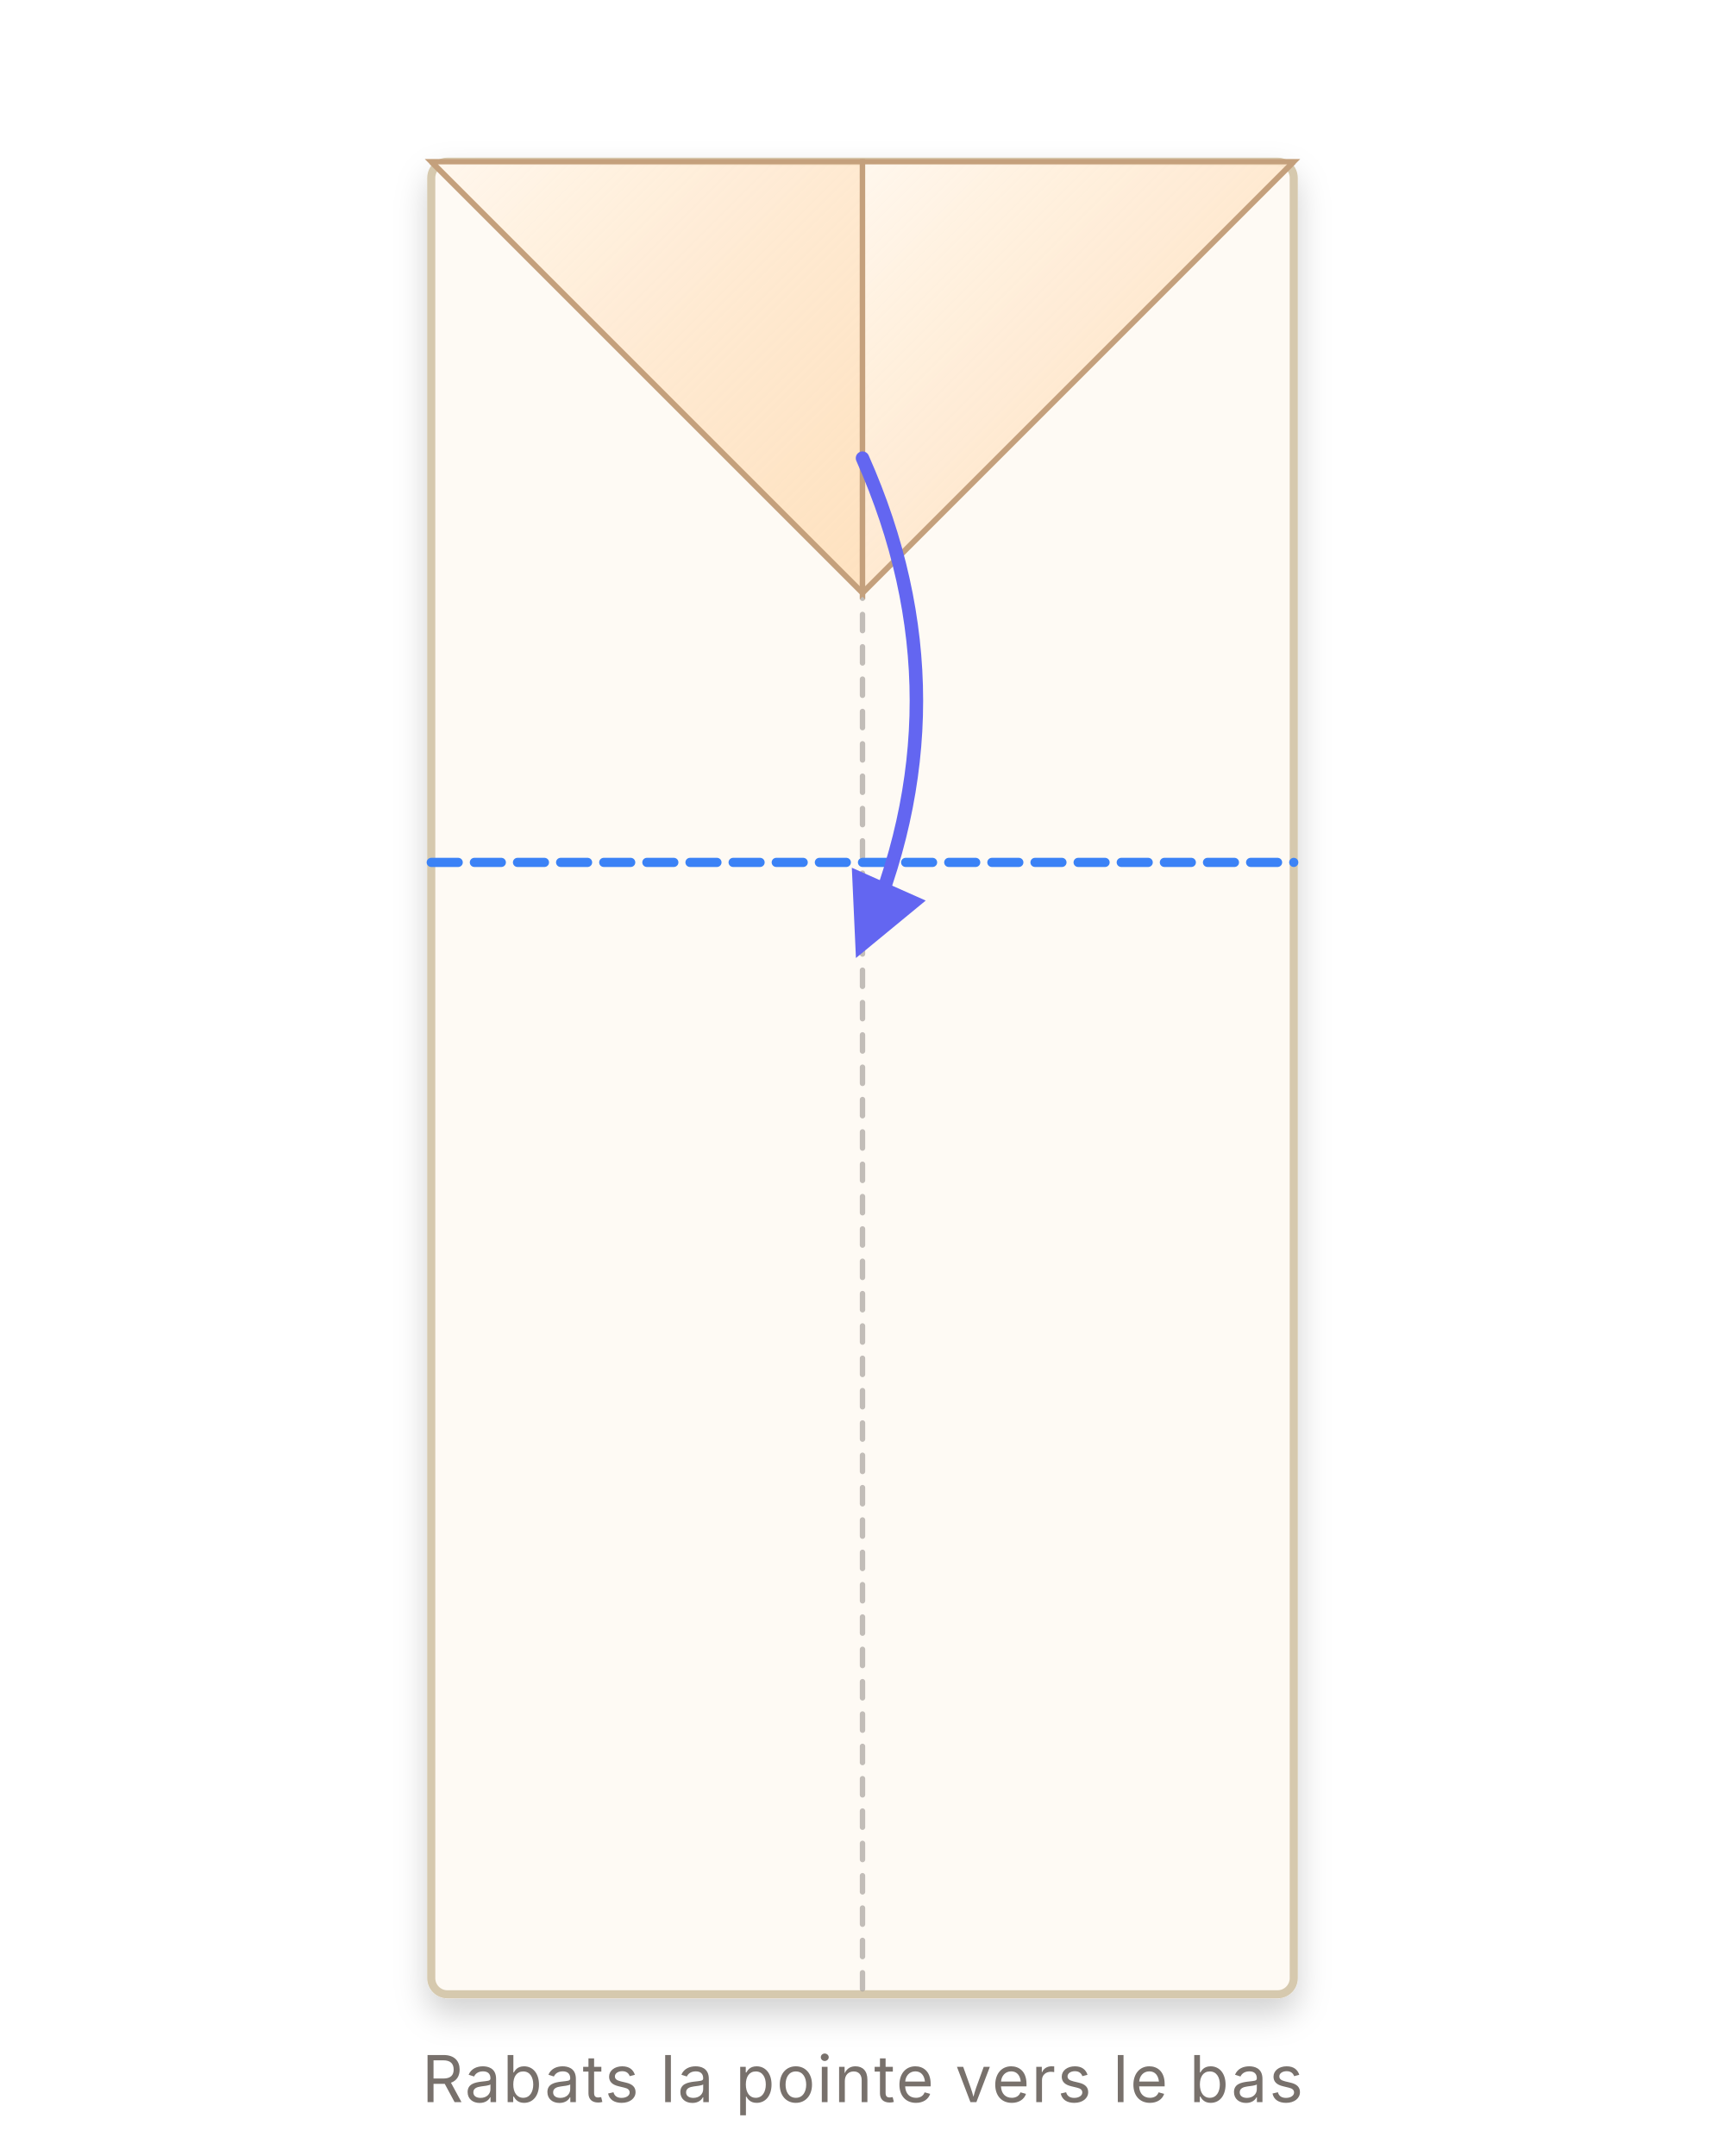
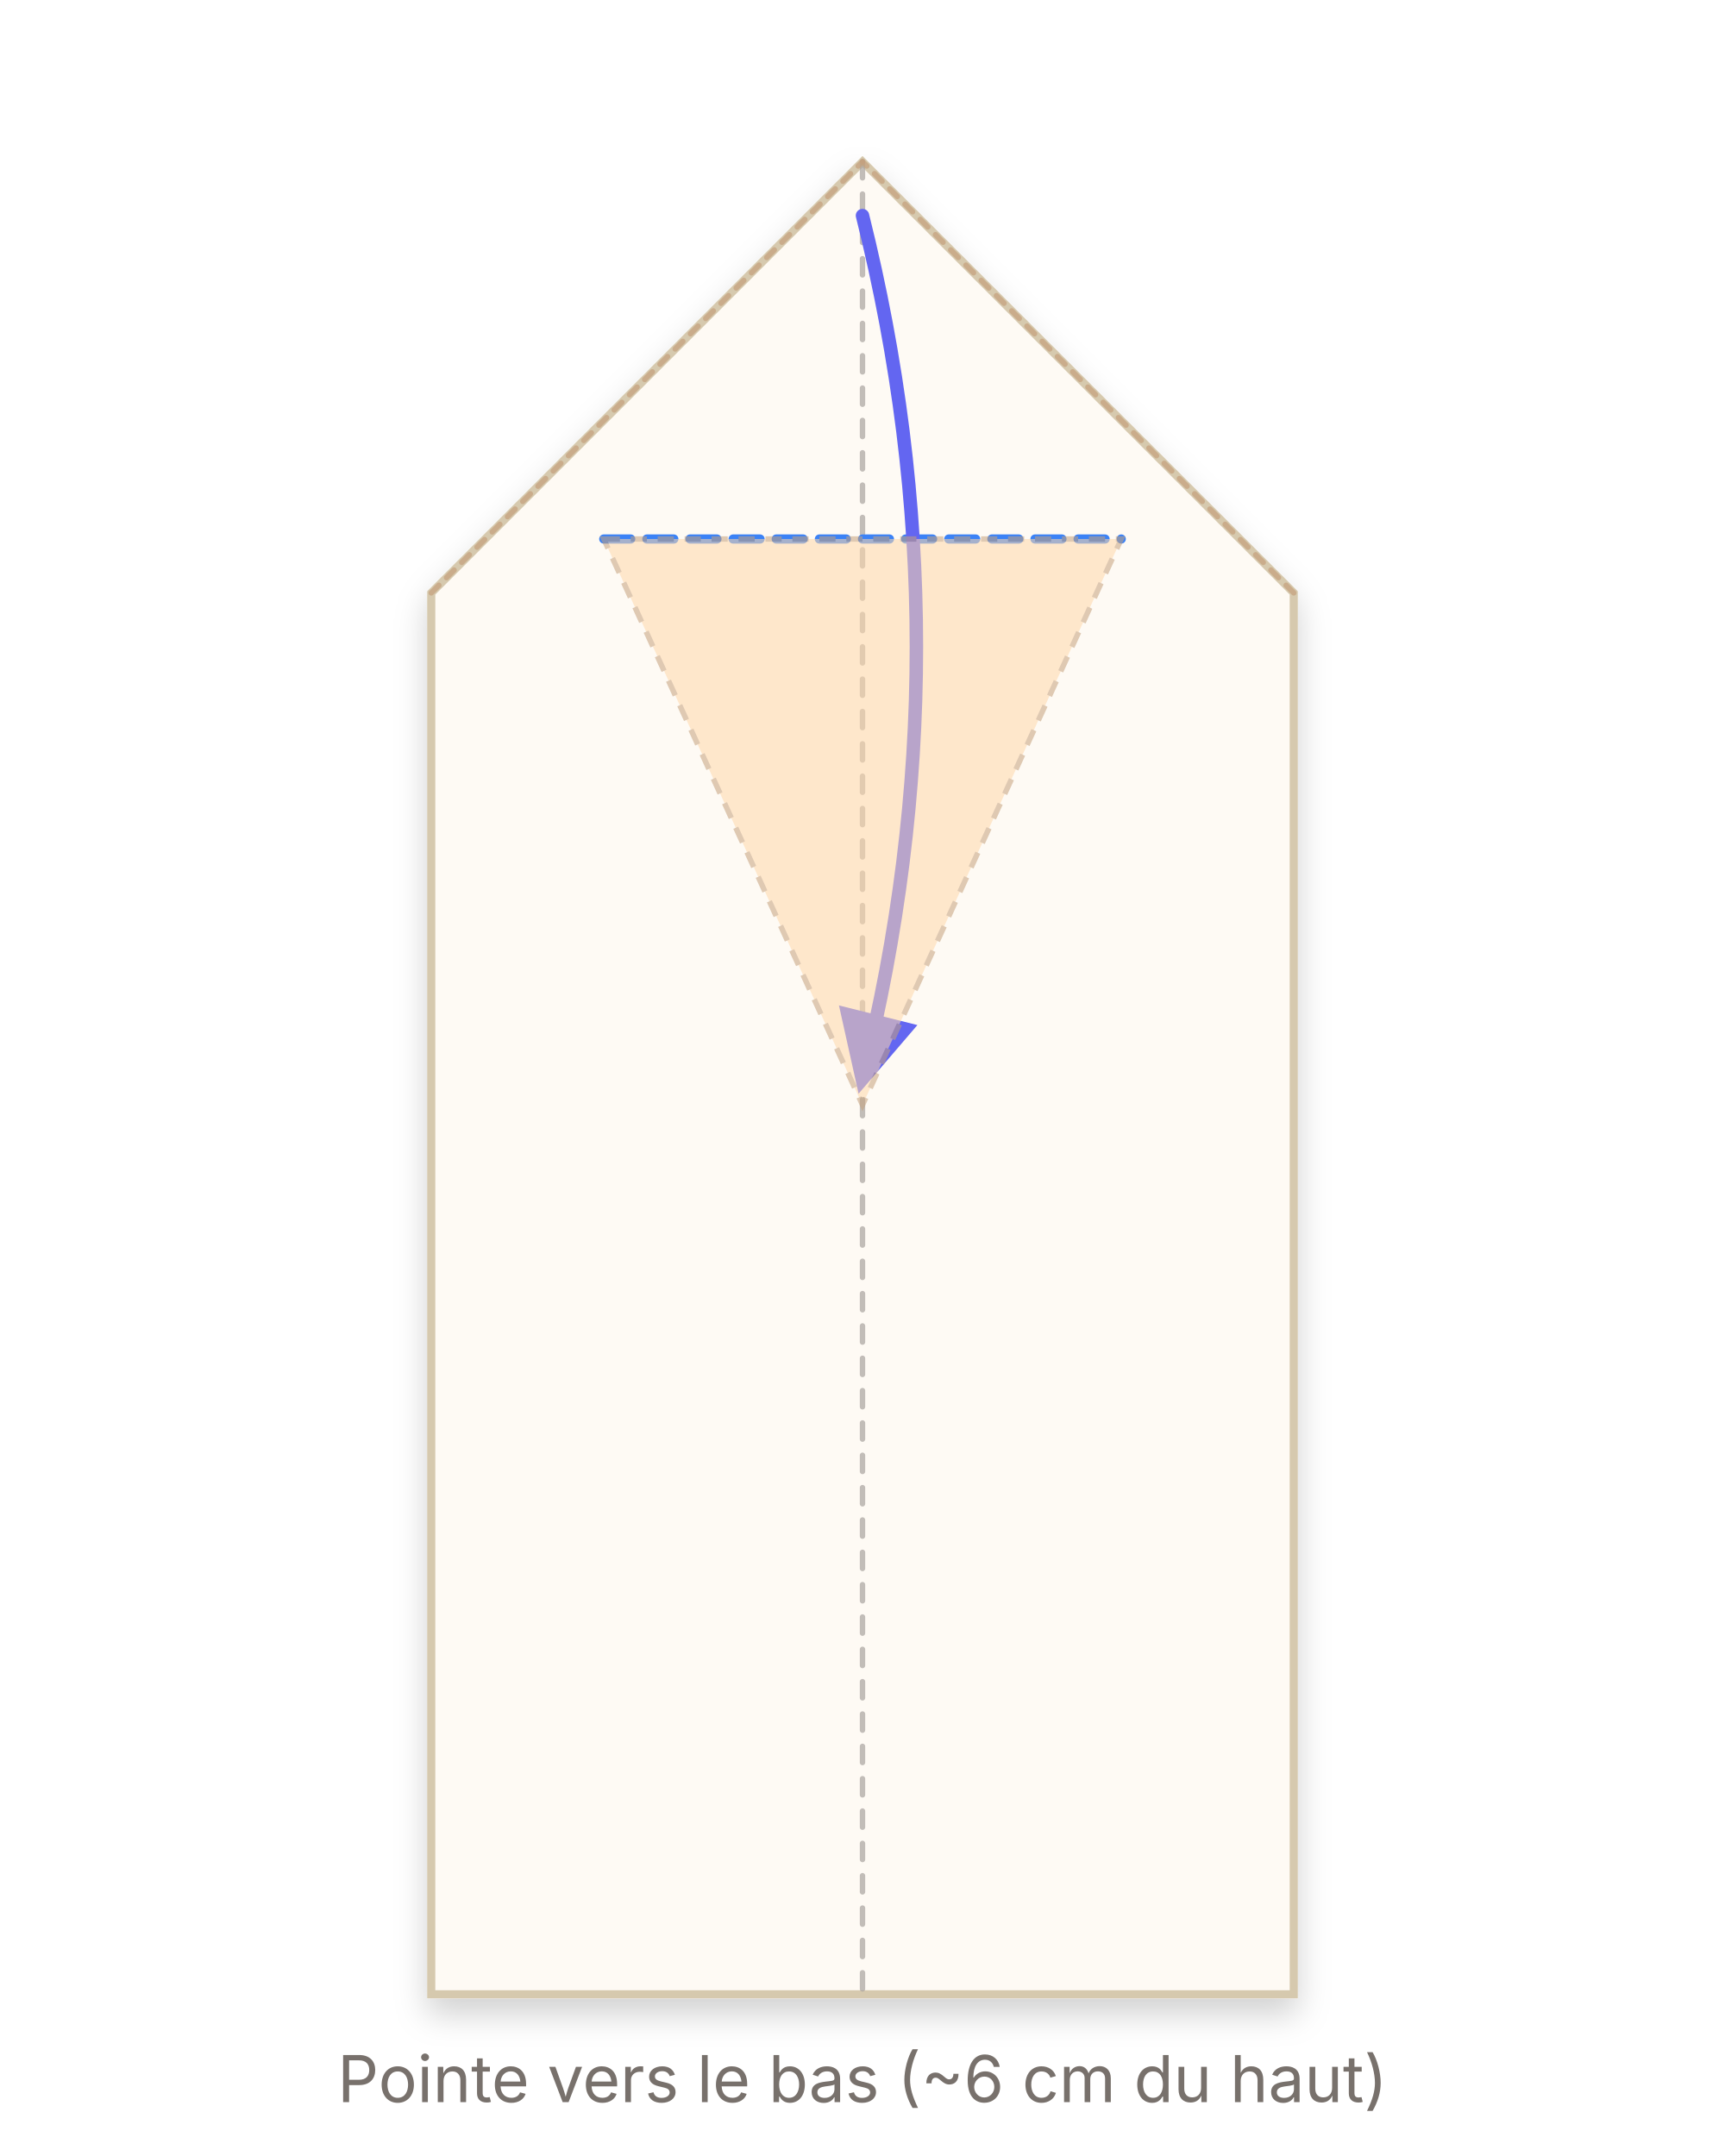
- <svg xmlns="http://www.w3.org/2000/svg" viewBox="0 0 320 400" fill="none" font-family="system-ui, -apple-system, sans-serif">
+ <svg xmlns="http://www.w3.org/2000/svg" viewBox="0 0 320 400" fill="none" font-family="system-ui,-apple-system,sans-serif">
  <defs>
    <filter id="ps" x="-10%" y="-10%" width="120%" height="120%">
      <feGaussianBlur in="SourceAlpha" stdDeviation="3" />
      <feOffset dx="0" dy="3" />
      <feComponentTransfer>
        <feFuncA type="linear" slope="0.18" />
      </feComponentTransfer>
      <feMerge>
        <feMergeNode />
        <feMergeNode in="SourceGraphic" />
      </feMerge>
    </filter>
    <marker id="arr" viewBox="0 0 10 10" refX="8" refY="5" markerWidth="6" markerHeight="6" orient="auto-start-reverse">
      <path d="M 0 0 L 10 5 L 0 10 z" fill="#6366f1" />
    </marker>
    <marker id="arrT" viewBox="0 0 10 10" refX="8" refY="5" markerWidth="6" markerHeight="6" orient="auto-start-reverse">
      <path d="M 0 0 L 10 5 L 0 10 z" fill="#14b8a6" />
    </marker>
    <linearGradient id="foldTri" x1="0" y1="0" x2="1" y2="1">
      <stop offset="0" stop-color="#fff7ed" />
      <stop offset="1" stop-color="#fed7aa" stop-opacity="0.7" />
    </linearGradient>
  </defs>
-   <rect x="80" y="30" width="160" height="340" rx="3" fill="#fefaf4" stroke="#d6c9ae" stroke-width="1.5" filter="url(#ps)" />
+   <polygon points="160,30 240,110 240,370 80,370 80,110" fill="#fefaf4" stroke="#d6c9ae" stroke-width="1.5" filter="url(#ps)" />
  <line x1="160" y1="30" x2="160" y2="370" stroke="#a8a29e" stroke-width="1" stroke-dasharray="3 3" stroke-linecap="round" opacity="0.7" />
-   <polygon points="80,30 160,30 160,110" fill="url(#foldTri)" stroke="#c4a07c" stroke-width="1" />
-   <line x1="80" y1="30" x2="160" y2="110" stroke="#c4a07c" stroke-width="1" />
-   <polygon points="240,30 160,30 160,110" fill="url(#foldTri)" stroke="#c4a07c" stroke-width="1" />
-   <line x1="240" y1="30" x2="160" y2="110" stroke="#c4a07c" stroke-width="1" />
-   <line x1="80" y1="160" x2="240" y2="160" stroke="#3b82f6" stroke-width="1.7" stroke-dasharray="5 3" stroke-linecap="round" />
-   <path d="M 160 85 Q 180 130 160 175" stroke="#6366f1" stroke-width="2.5" stroke-linecap="round" fill="none" marker-end="url(#arr)" />
-   <text x="160" y="390" text-anchor="middle" font-size="12" fill="#78716c" letter-spacing="0.3">Rabats la pointe vers le bas</text>
+   <line x1="80" y1="110" x2="160" y2="30" stroke="#c4a07c" stroke-width="1" stroke-dasharray="2 2" stroke-linecap="round" opacity="0.7" />
+   <line x1="240" y1="110" x2="160" y2="30" stroke="#c4a07c" stroke-width="1" stroke-dasharray="2 2" stroke-linecap="round" opacity="0.7" />
+   <line x1="112" y1="100" x2="208" y2="100" stroke="#3b82f6" stroke-width="1.7" stroke-dasharray="5 3" stroke-linecap="round" />
+   <path d="M 160 40 Q 180 120 160 200" stroke="#6366f1" stroke-width="2.5" stroke-linecap="round" fill="none" marker-end="url(#arr)" />
+   <polygon points="112,100 208,100 160,205" fill="#fed7aa" stroke="#c4a07c" stroke-width="1" stroke-dasharray="3 2" opacity="0.55" />
+   <text x="160" y="390" text-anchor="middle" font-size="12" fill="#78716c">Pointe vers le bas (~6 cm du haut)</text>
</svg>
